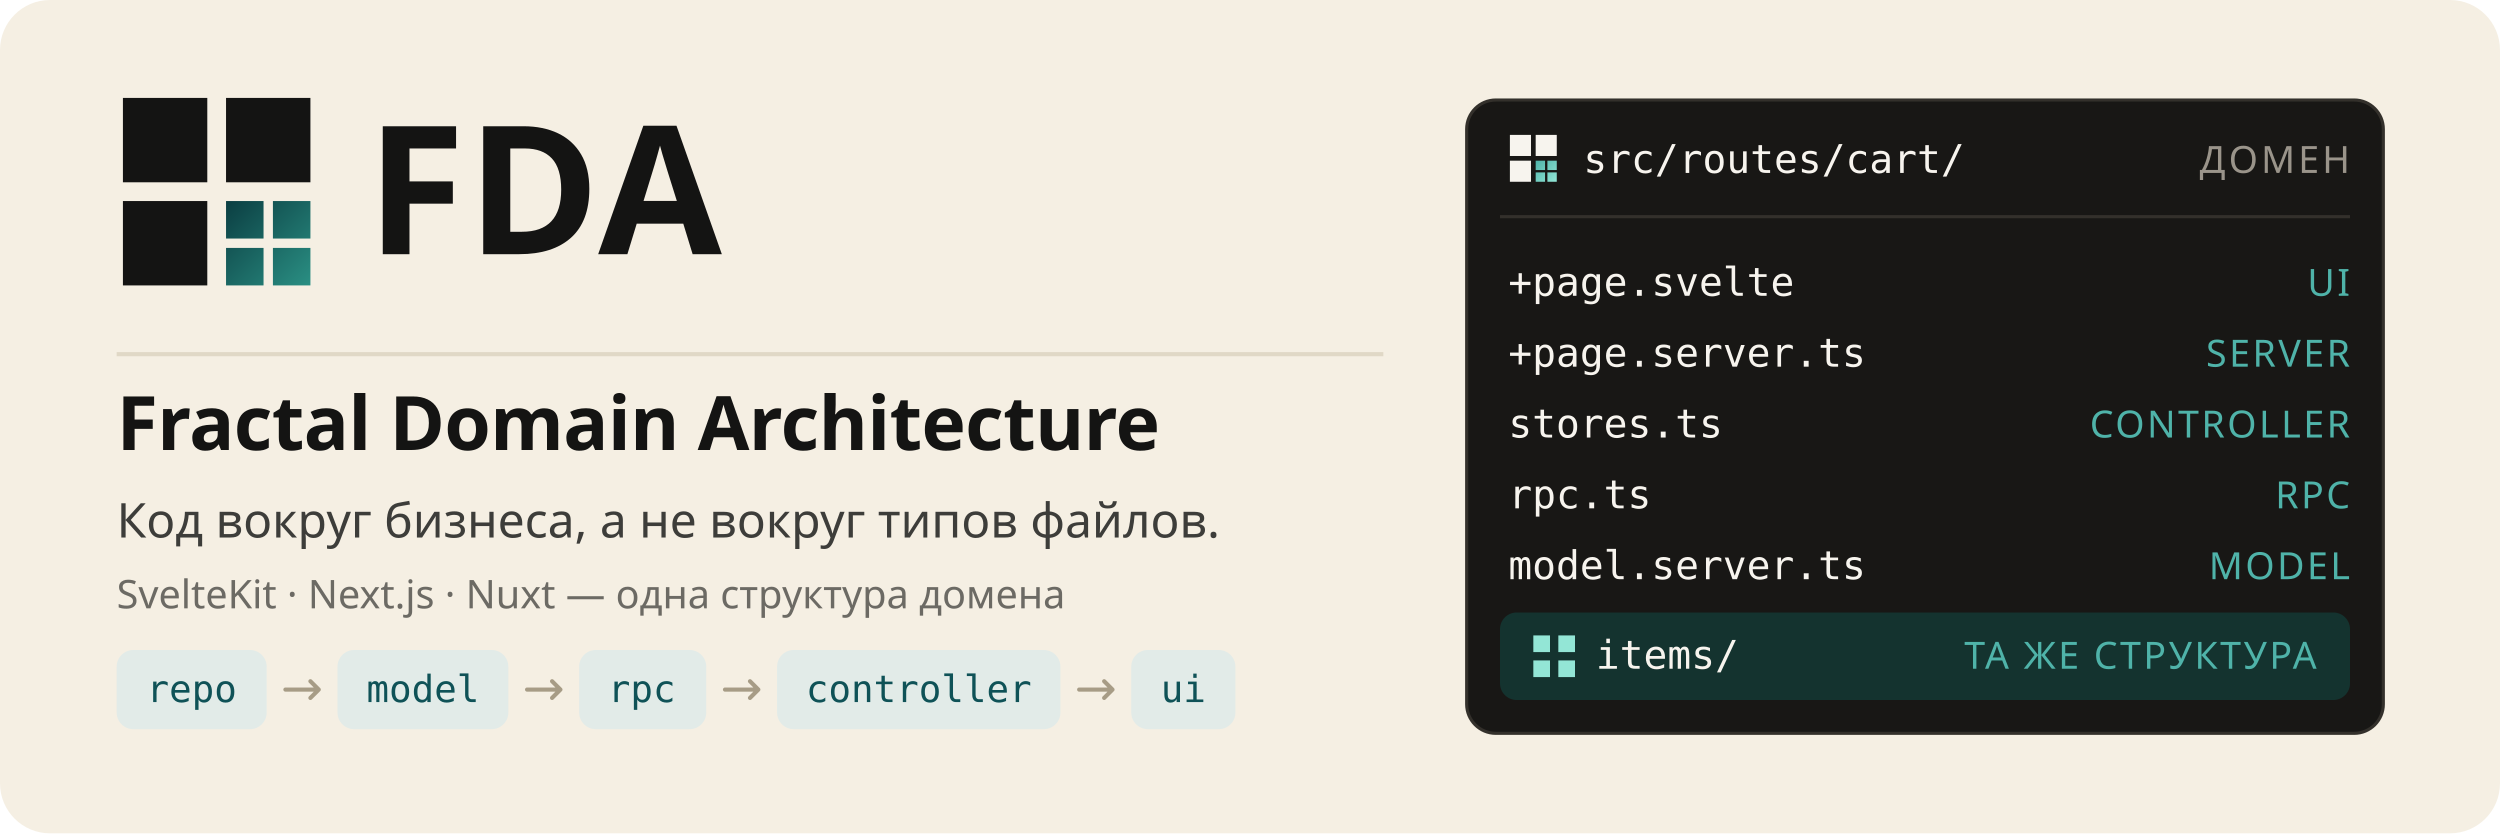
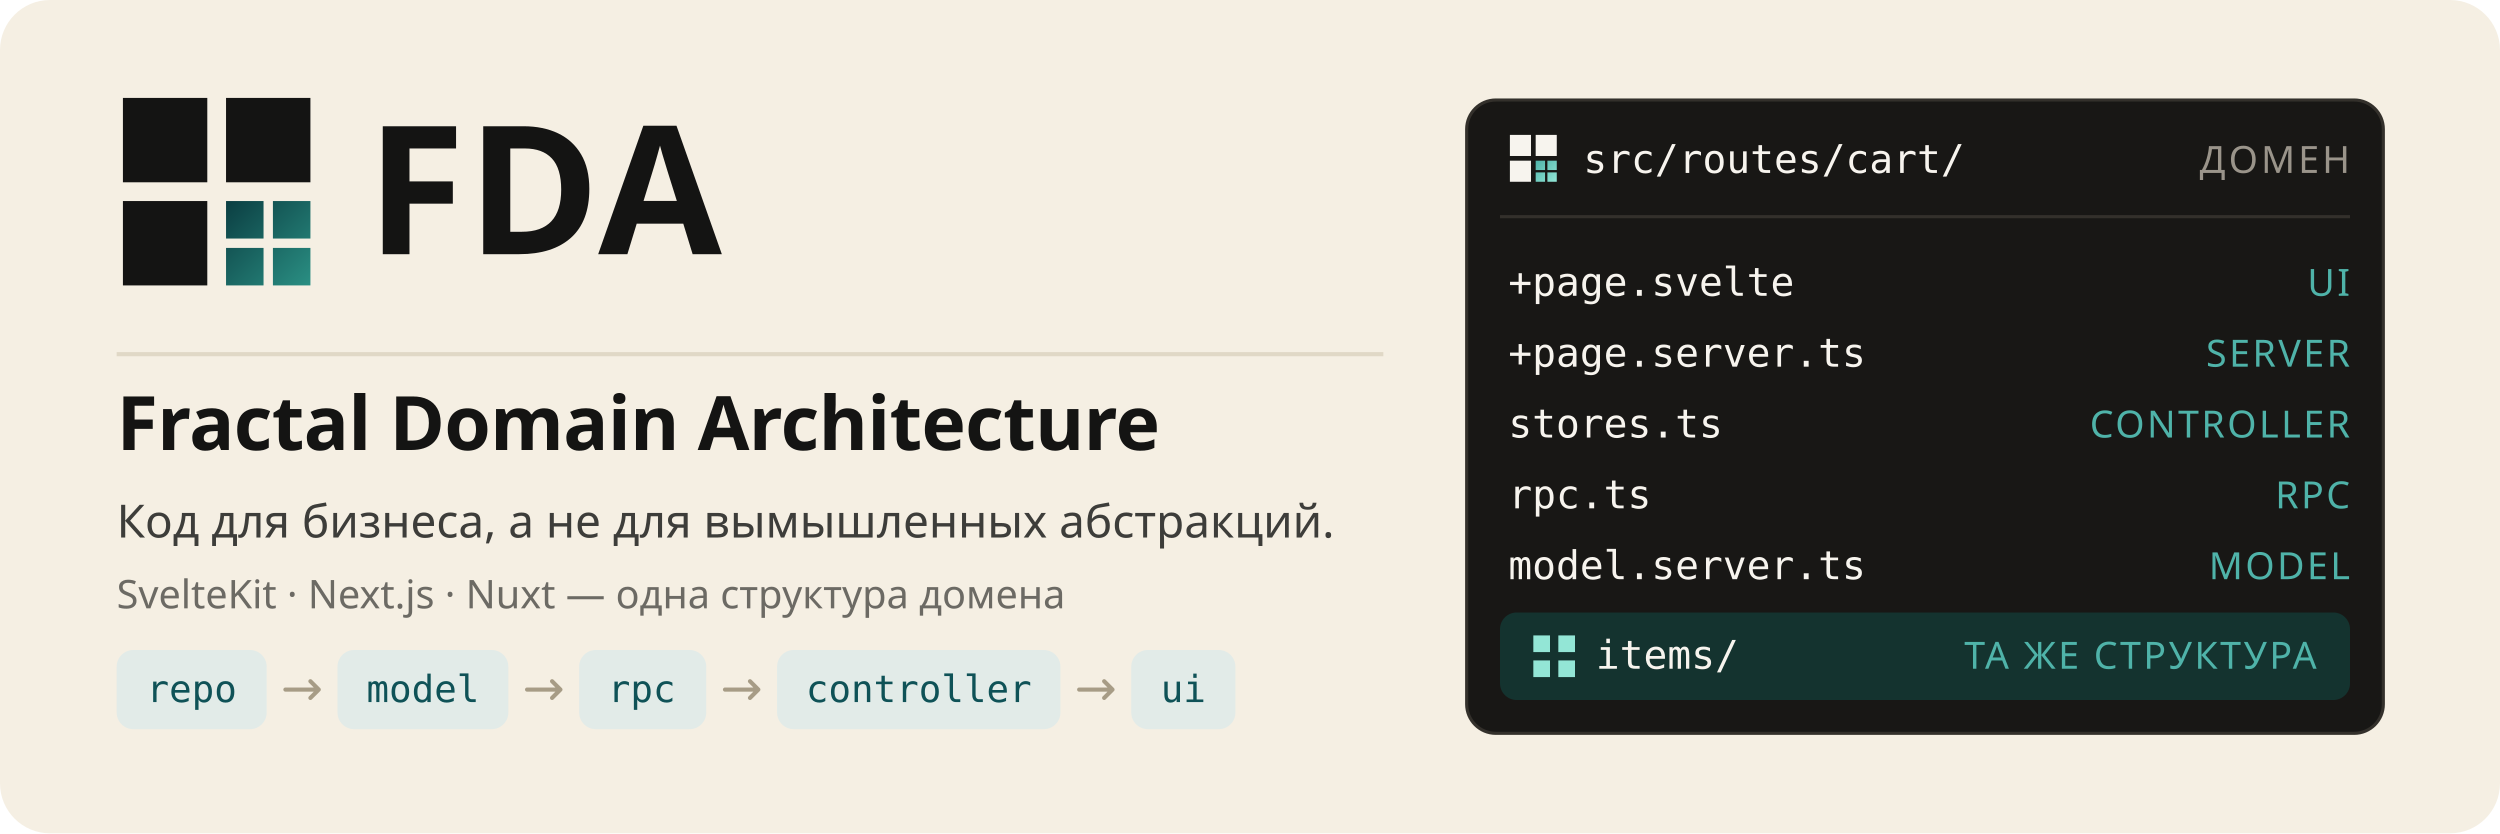
<svg xmlns="http://www.w3.org/2000/svg" width="1200" height="400" viewBox="0 0 1200 400" role="img" aria-labelledby="heroTitle heroDesc">
  <style>
    .sg { font-family: "Space Grotesk Variable", "Space Grotesk", ui-sans-serif, system-ui, "Segoe UI", sans-serif; }
    .mono { font-family: "Space Mono", ui-monospace, SFMono-Regular, Menlo, Consolas, monospace; }
  </style>
  <defs>
    <linearGradient id="markAccent" gradientUnits="userSpaceOnUse" x1="140" y1="140" x2="248" y2="248">
      <stop offset="0" stop-color="#0b3e42" />
      <stop offset="1" stop-color="#2a8f83" />
    </linearGradient>
    <linearGradient id="cardAccent" gradientUnits="userSpaceOnUse" x1="140" y1="140" x2="248" y2="248">
      <stop offset="0" stop-color="#4fb3a9" />
      <stop offset="1" stop-color="#93e6d6" />
    </linearGradient>
  </defs>
  <rect width="1200" height="400" rx="24" fill="#f5efe3" />
  <g transform="translate(56,44) scale(0.375)">
    <g fill="#141413">
      <rect x="8" y="8" width="108" height="108" />
      <rect x="140" y="8" width="108" height="108" />
      <rect x="8" y="140" width="108" height="108" />
    </g>
    <g fill="url(#markAccent)">
      <rect x="140" y="140" width="48" height="48" />
      <rect x="200" y="140" width="48" height="48" />
      <rect x="140" y="200" width="48" height="48" />
      <rect x="200" y="200" width="48" height="48" />
    </g>
  </g>
  <text class="sg" x="176" y="122" font-size="86" font-weight="700" letter-spacing="1" fill="#141413">FDA</text>
  <line x1="56" y1="170" x2="664" y2="170" stroke="#e0d8c6" stroke-width="2" />
  <text class="sg" x="56" y="216" font-size="36" font-weight="600" letter-spacing="-0.3" fill="#141413">Fractal Domain Architecture</text>
-   <text class="sg" x="56" y="258" font-size="23" fill="#3d3d3a">Код вокруг бизнеса, а не вокруг типов файлов.</text>
+   <text class="sg" x="56" y="258" font-size="22" fill="#3d3d3a">Код для бизнеса, а не для вымышленных абстракций.</text>
  <text class="sg" x="56" y="292" font-size="19" fill="#6c6a64">SvelteKit · Next.js · Nuxt — одна структура домена</text>
  <g class="mono" font-size="18" fill="#0f5257" text-anchor="middle">
    <rect x="56" y="312" width="72" height="38" rx="8" fill="#e2ebe8" />
    <text x="92" y="337">repo</text>
    <rect x="162" y="312" width="82" height="38" rx="8" fill="#e2ebe8" />
    <text x="203" y="337">model</text>
    <rect x="278" y="312" width="61" height="38" rx="8" fill="#e2ebe8" />
    <text x="308" y="337">rpc</text>
    <rect x="373" y="312" width="136" height="38" rx="8" fill="#e2ebe8" />
    <text x="441" y="337">controller</text>
    <rect x="543" y="312" width="50" height="38" rx="8" fill="#e2ebe8" />
    <text x="568" y="337">ui</text>
  </g>
  <g stroke="#a79c86" stroke-width="2" fill="none" stroke-linecap="round" stroke-linejoin="round">
    <path d="M137 331h16M149 327l4 4-4 4" />
    <path d="M253 331h16M265 327l4 4-4 4" />
    <path d="M348 331h16M360 327l4 4-4 4" />
    <path d="M518 331h16M530 327l4 4-4 4" />
  </g>
  <rect x="704" y="48" width="440" height="304" rx="14" fill="#181715" stroke="#33302b" stroke-width="1.5" />
  <g transform="translate(724,64) scale(0.09375)">
    <g fill="#f7f4ee">
      <rect x="8" y="8" width="108" height="108" />
      <rect x="140" y="8" width="108" height="108" />
      <rect x="8" y="140" width="108" height="108" />
    </g>
    <g fill="url(#cardAccent)">
      <rect x="140" y="140" width="48" height="48" />
      <rect x="200" y="140" width="48" height="48" />
      <rect x="140" y="200" width="48" height="48" />
      <rect x="200" y="200" width="48" height="48" />
    </g>
  </g>
  <text class="mono" x="760" y="83" font-size="19" fill="#f7f4ee">src/routes/cart/</text>
  <text class="sg" x="1128" y="83" font-size="18" letter-spacing="1.5" fill="#9a948a" text-anchor="end">ДОМЕН</text>
  <line x1="720" y1="104" x2="1128" y2="104" stroke="#33302b" stroke-width="1.5" />
  <g class="mono" font-size="19" fill="#f7f4ee">
    <text x="724" y="142">+page.svelte</text>
    <text x="724" y="176">+page.server.ts</text>
    <text x="724" y="210">stores.ts</text>
    <text x="724" y="244">rpc.ts</text>
    <text x="724" y="278">model.server.ts</text>
  </g>
  <g class="sg" font-size="18" letter-spacing="1.2" fill="#4fb3a9" text-anchor="end">
    <text x="1128" y="142">UI</text>
    <text x="1128" y="176">SERVER</text>
    <text x="1128" y="210">CONTROLLER</text>
    <text x="1128" y="244">RPC</text>
    <text x="1128" y="278">MODEL</text>
  </g>
  <rect x="720" y="294" width="408" height="42" rx="8" fill="#14332f" />
  <g fill="url(#cardAccent)">
    <rect x="736" y="305" width="8" height="8" />
    <rect x="748" y="305" width="8" height="8" />
    <rect x="736" y="317" width="8" height="8" />
    <rect x="748" y="317" width="8" height="8" />
  </g>
  <text class="mono" x="766" y="321" font-size="19" fill="#f7f4ee">items/</text>
  <text class="sg" x="1112" y="321" font-size="18" letter-spacing="1.2" fill="#4fb3a9" text-anchor="end">ТА ЖЕ СТРУКТУРА</text>
</svg>
